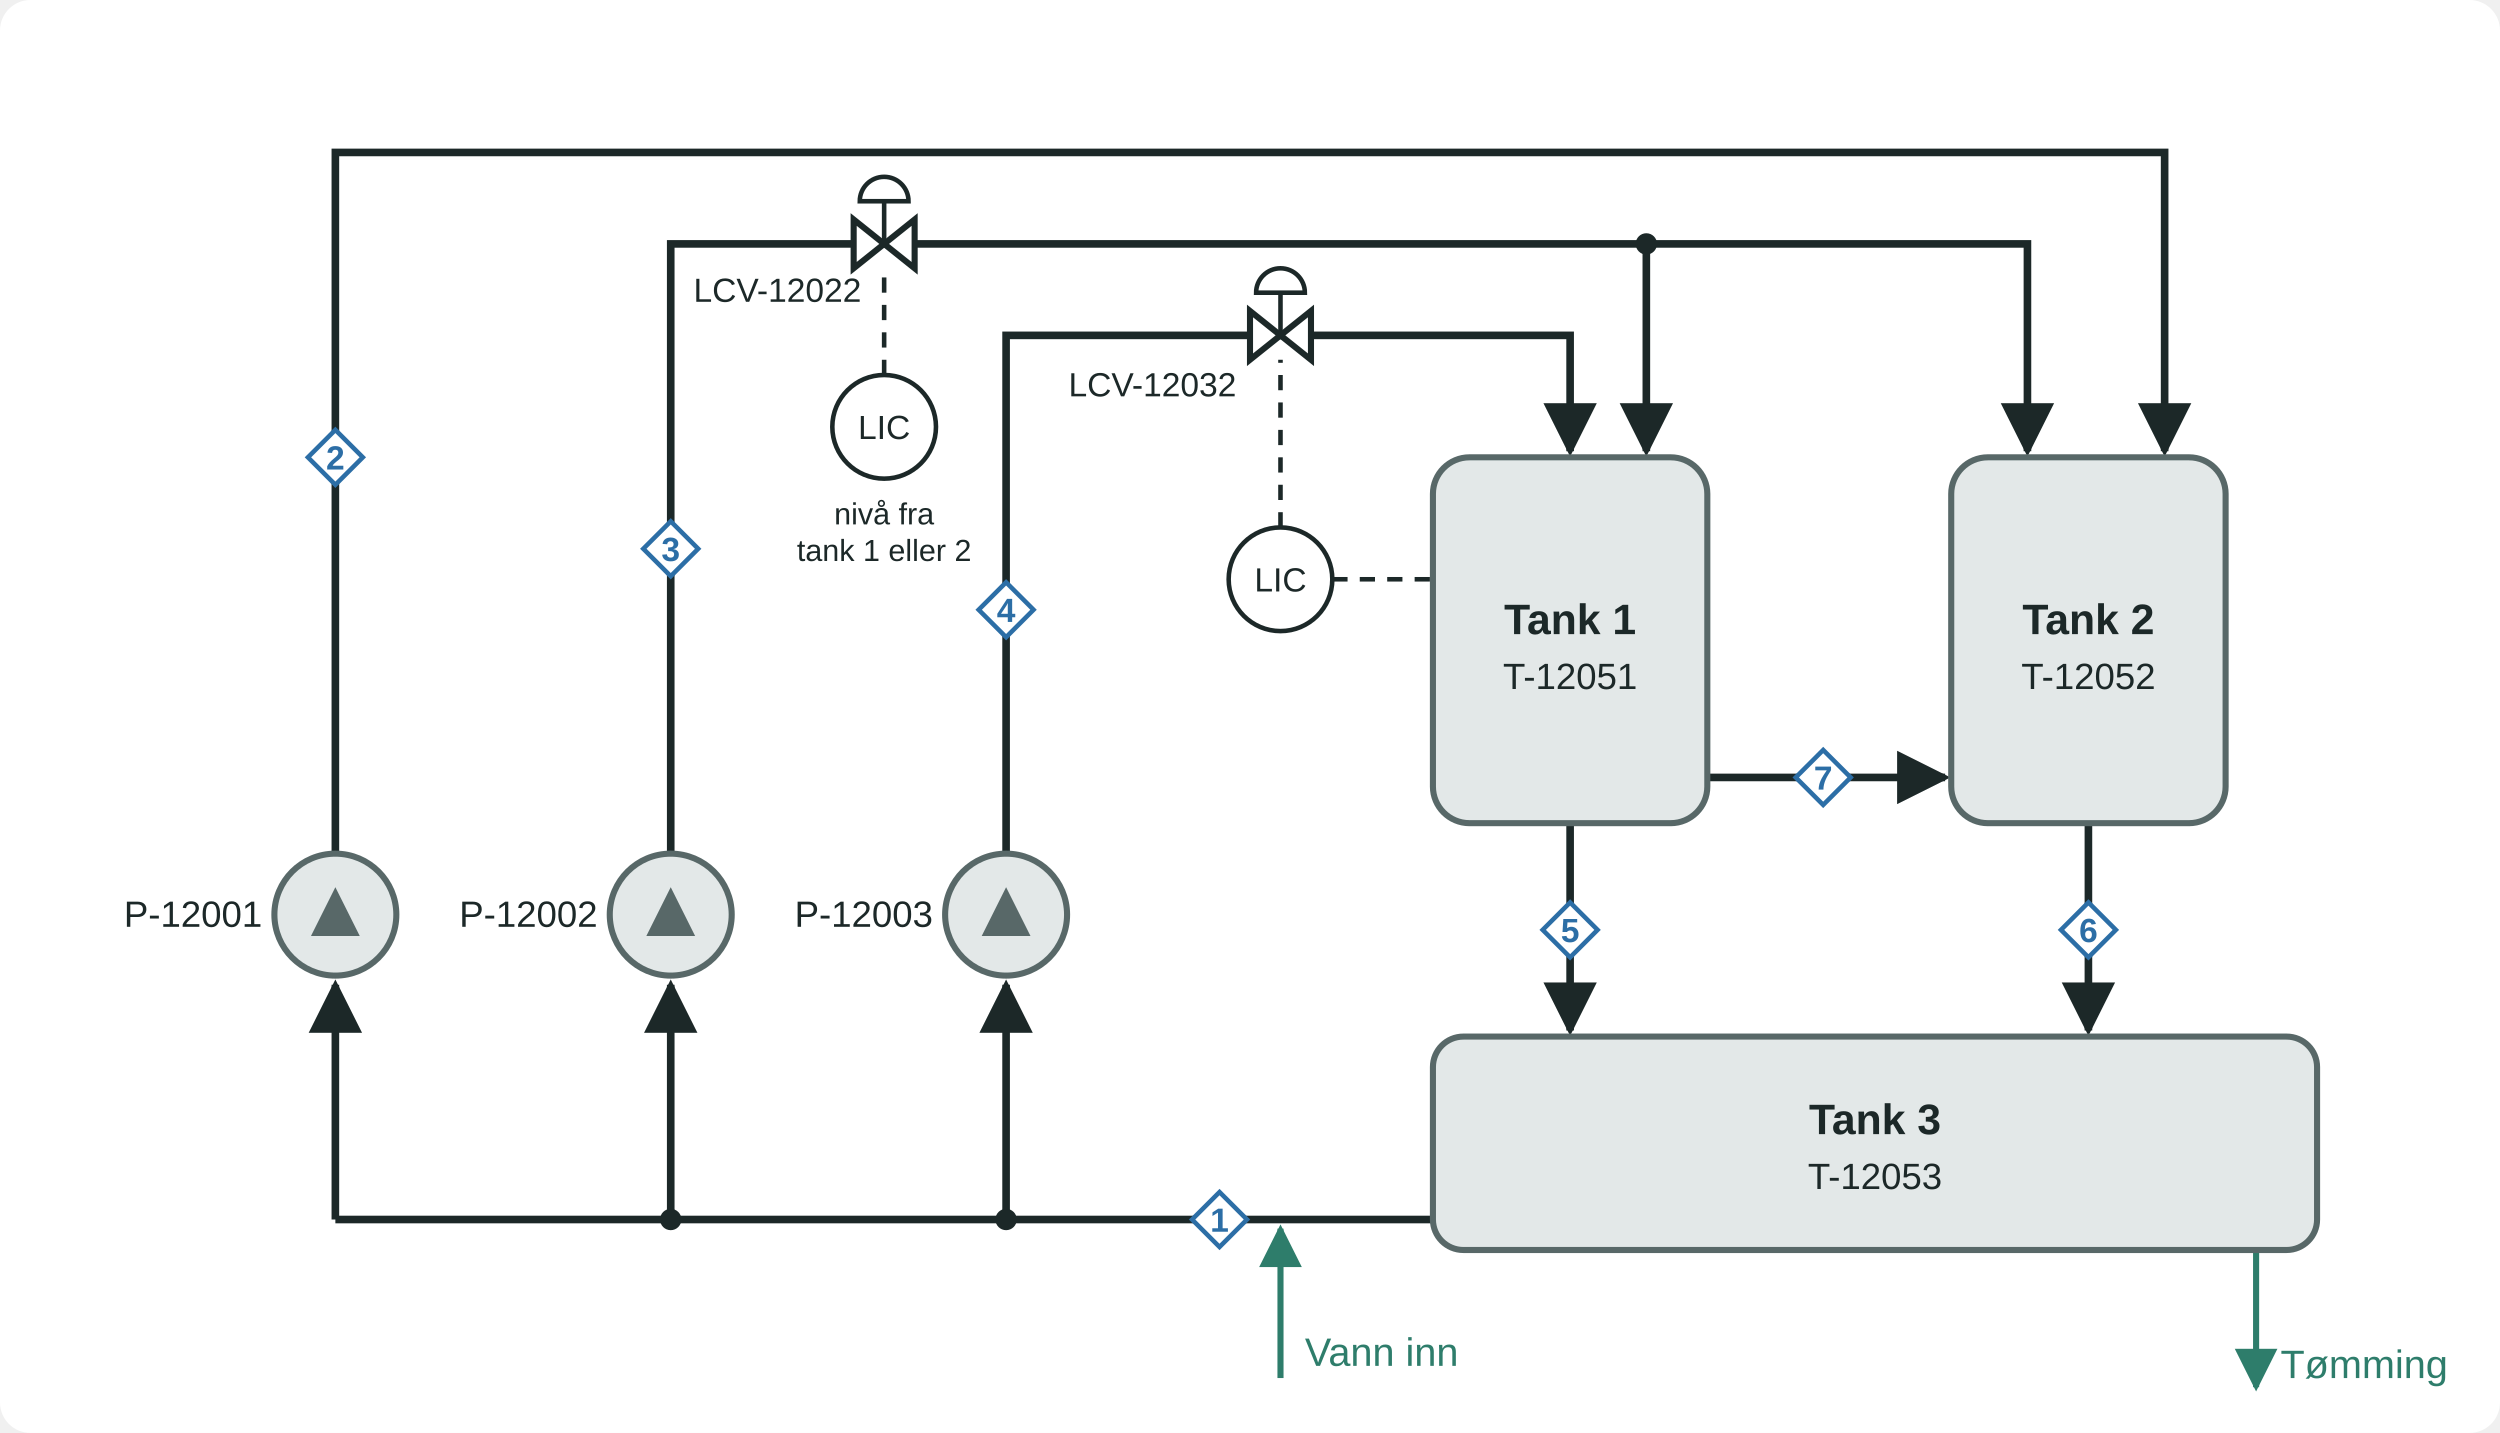
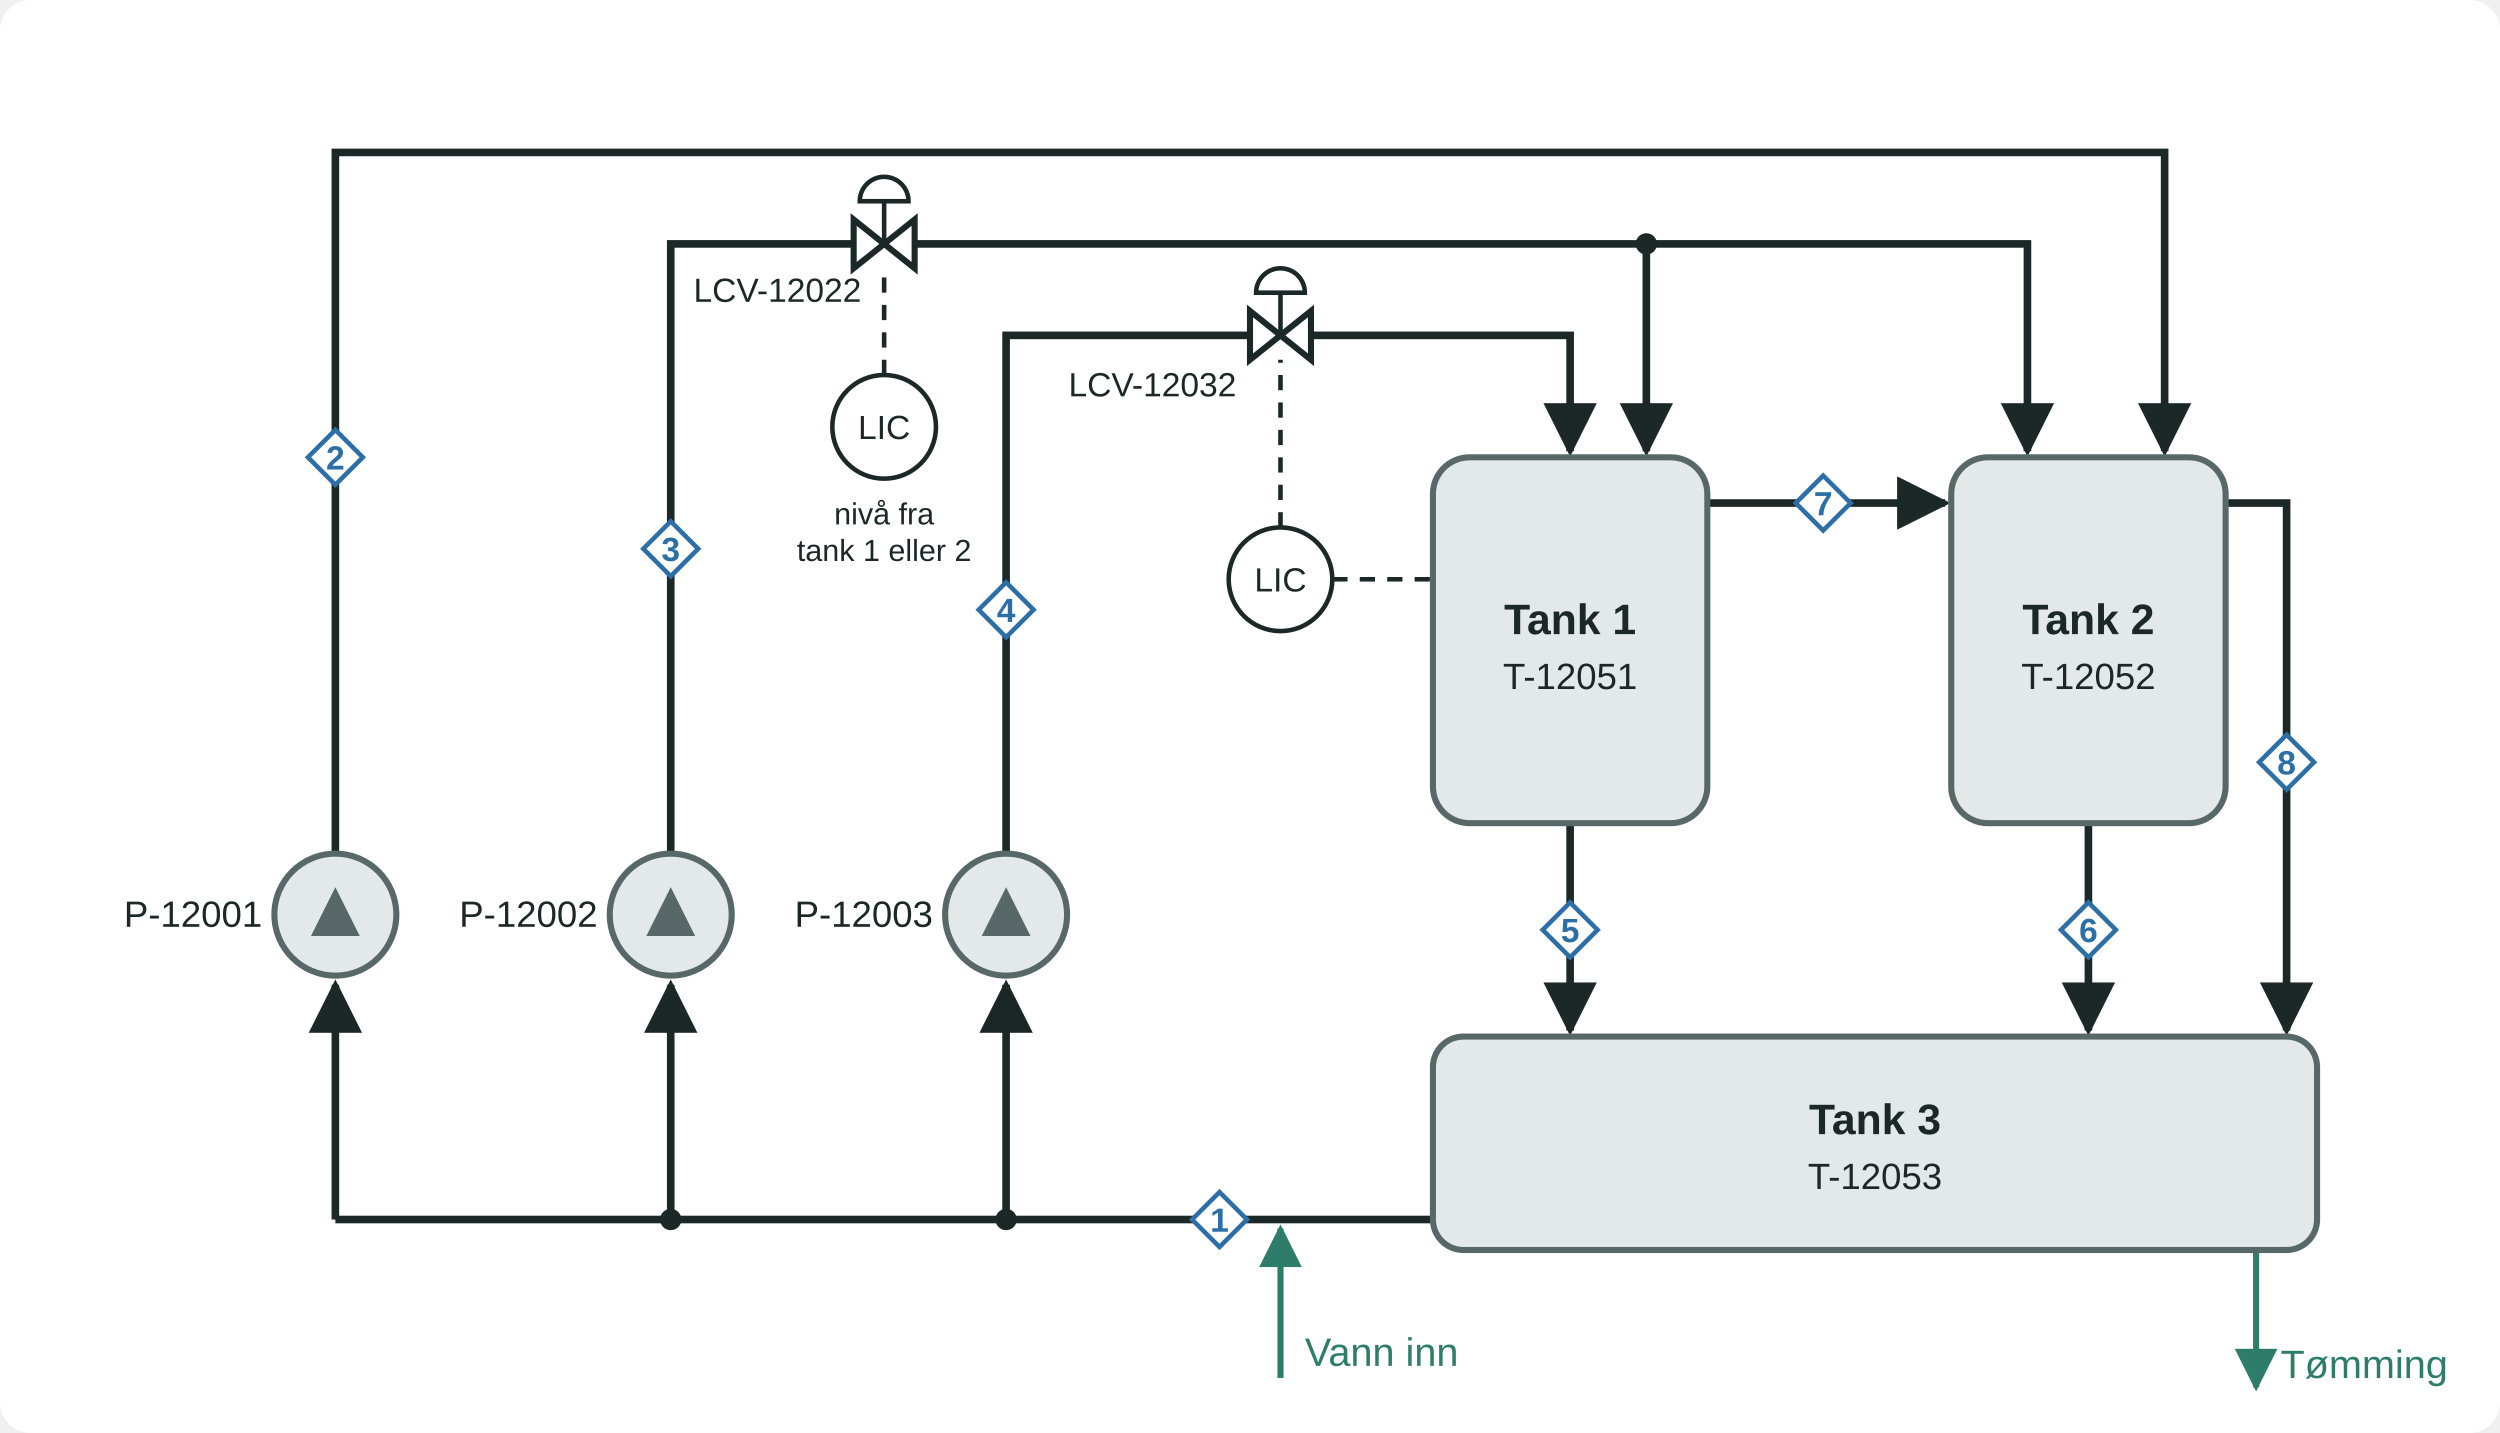
<svg xmlns="http://www.w3.org/2000/svg" viewBox="0 0 820 470" width="820" height="470" font-family="Segoe UI, Arial, sans-serif">
  <defs>
    <marker id="pil" viewBox="0 0 10 10" refX="9" refY="5" markerWidth="7" markerHeight="7" orient="auto">
      <path d="M0,0 L10,5 L0,10 z" fill="#1c2828" />
    </marker>
    <marker id="pilg" viewBox="0 0 10 10" refX="9" refY="5" markerWidth="7" markerHeight="7" orient="auto">
      <path d="M0,0 L10,5 L0,10 z" fill="#2e7d6b" />
    </marker>
  </defs>
  <rect x="0" y="0" width="820" height="470" rx="10" fill="#ffffff" />
  <g stroke="#1c2828" stroke-width="2.5" fill="none">
    <line x1="470" y1="400" x2="110" y2="400" />
    <line x1="110" y1="400" x2="110" y2="323" marker-end="url(#pil)" />
    <line x1="220" y1="400" x2="220" y2="323" marker-end="url(#pil)" />
    <line x1="330" y1="400" x2="330" y2="323" marker-end="url(#pil)" />
    <path d="M110,280 L110,50 L710,50 L710,148" marker-end="url(#pil)" />
    <path d="M220,280 L220,80 L665,80 L665,148" marker-end="url(#pil)" />
    <line x1="540" y1="80" x2="540" y2="148" marker-end="url(#pil)" />
    <path d="M330,280 L330,110 L515,110 L515,148" marker-end="url(#pil)" />
    <line x1="515" y1="270" x2="515" y2="338" marker-end="url(#pil)" />
    <line x1="685" y1="270" x2="685" y2="338" marker-end="url(#pil)" />
-     <line x1="560" y1="255" x2="638" y2="255" marker-end="url(#pil)" />
+     <line x1="560" y1="165" x2="638" y2="165" marker-end="url(#pil)" />
+     <path d="M730,165 L750,165 L750,338" marker-end="url(#pil)" />
  </g>
  <circle cx="540" cy="80" r="3.5" fill="#1c2828" />
  <circle cx="220" cy="400" r="3.5" fill="#1c2828" />
  <circle cx="330" cy="400" r="3.5" fill="#1c2828" />
  <g stroke="#2e7d6b" stroke-width="2" fill="none" marker-end="url(#pilg)">
    <line x1="420" y1="452" x2="420" y2="403" />
    <line x1="740" y1="410" x2="740" y2="455" />
  </g>
  <g font-size="13" fill="#2e7d6b">
    <text x="428" y="448">Vann inn</text>
    <text x="748" y="452">Tømming</text>
  </g>
  <g fill="#e3e8e8" stroke="#586868" stroke-width="2">
    <rect x="470" y="150" width="90" height="120" rx="12" />
    <rect x="640" y="150" width="90" height="120" rx="12" />
    <rect x="470" y="340" width="290" height="70" rx="10" />
  </g>
  <g fill="#1c2828" text-anchor="middle">
    <text x="515" y="208" font-size="14" font-weight="bold">Tank 1</text>
    <text x="515" y="226" font-size="12">T-12051</text>
    <text x="685" y="208" font-size="14" font-weight="bold">Tank 2</text>
    <text x="685" y="226" font-size="12">T-12052</text>
    <text x="615" y="372" font-size="14" font-weight="bold">Tank 3</text>
    <text x="615" y="390" font-size="12">T-12053</text>
  </g>
  <g fill="#e3e8e8" stroke="#586868" stroke-width="2">
    <circle cx="110" cy="300" r="20" />
    <circle cx="220" cy="300" r="20" />
    <circle cx="330" cy="300" r="20" />
  </g>
  <g fill="#586868">
    <path d="M102,307 L118,307 L110,291 Z" />
    <path d="M212,307 L228,307 L220,291 Z" />
    <path d="M322,307 L338,307 L330,291 Z" />
  </g>
  <g font-size="12" fill="#1c2828" text-anchor="end">
    <text x="86" y="304">P-12001</text>
    <text x="196" y="304">P-12002</text>
    <text x="306" y="304">P-12003</text>
  </g>
  <g fill="#ffffff" stroke="#1c2828" stroke-width="2">
    <path d="M280,72 L300,88 L300,72 L280,88 Z" />
    <path d="M410,102 L430,118 L430,102 L410,118 Z" />
  </g>
  <g stroke="#1c2828" stroke-width="1.5" fill="#ffffff">
    <line x1="290" y1="80" x2="290" y2="66" />
    <path d="M282,66 A8,8 0 0 1 298,66 Z" />
    <line x1="420" y1="110" x2="420" y2="96" />
    <path d="M412,96 A8,8 0 0 1 428,96 Z" />
  </g>
  <g font-size="11" fill="#1c2828" text-anchor="middle">
    <text x="255" y="99">LCV-12022</text>
    <text x="378" y="130">LCV-12032</text>
  </g>
  <g stroke="#1c2828" stroke-width="1.5" fill="none" stroke-dasharray="5 4">
    <line x1="420" y1="173" x2="420" y2="118" />
    <line x1="437" y1="190" x2="470" y2="190" />
  </g>
  <circle cx="420" cy="190" r="17" fill="#ffffff" stroke="#1c2828" stroke-width="1.5" />
  <text x="420" y="194" font-size="11" fill="#1c2828" text-anchor="middle">LIC</text>
  <line x1="290" y1="123" x2="290" y2="88" stroke="#1c2828" stroke-width="1.5" stroke-dasharray="5 4" />
  <circle cx="290" cy="140" r="17" fill="#ffffff" stroke="#1c2828" stroke-width="1.5" />
  <text x="290" y="144" font-size="11" fill="#1c2828" text-anchor="middle">LIC</text>
  <g font-size="10" fill="#1c2828" text-anchor="middle">
    <text x="290" y="172">nivå fra</text>
    <text x="290" y="184">tank 1 eller 2</text>
  </g>
  <g fill="#ffffff" stroke="#2c6ea6" stroke-width="1.5">
    <path d="M400,391 L409,400 L400,409 L391,400 Z" />
    <path d="M110,141 L119,150 L110,159 L101,150 Z" />
    <path d="M220,171 L229,180 L220,189 L211,180 Z" />
    <path d="M330,191 L339,200 L330,209 L321,200 Z" />
    <path d="M515,296 L524,305 L515,314 L506,305 Z" />
    <path d="M685,296 L694,305 L685,314 L676,305 Z" />
-     <path d="M598,246 L607,255 L598,264 L589,255 Z" />
+     <path d="M598,156 L607,165 L598,174 L589,165 Z" />
+     <path d="M750,241 L759,250 L750,259 L741,250 Z" />
  </g>
  <g font-size="11" fill="#2c6ea6" text-anchor="middle" font-weight="bold">
    <text x="400" y="404">1</text>
    <text x="110" y="154">2</text>
    <text x="220" y="184">3</text>
    <text x="330" y="204">4</text>
    <text x="515" y="309">5</text>
    <text x="685" y="309">6</text>
-     <text x="598" y="259">7</text>
+     <text x="598" y="169">7</text>
+     <text x="750" y="254">8</text>
  </g>
</svg>
